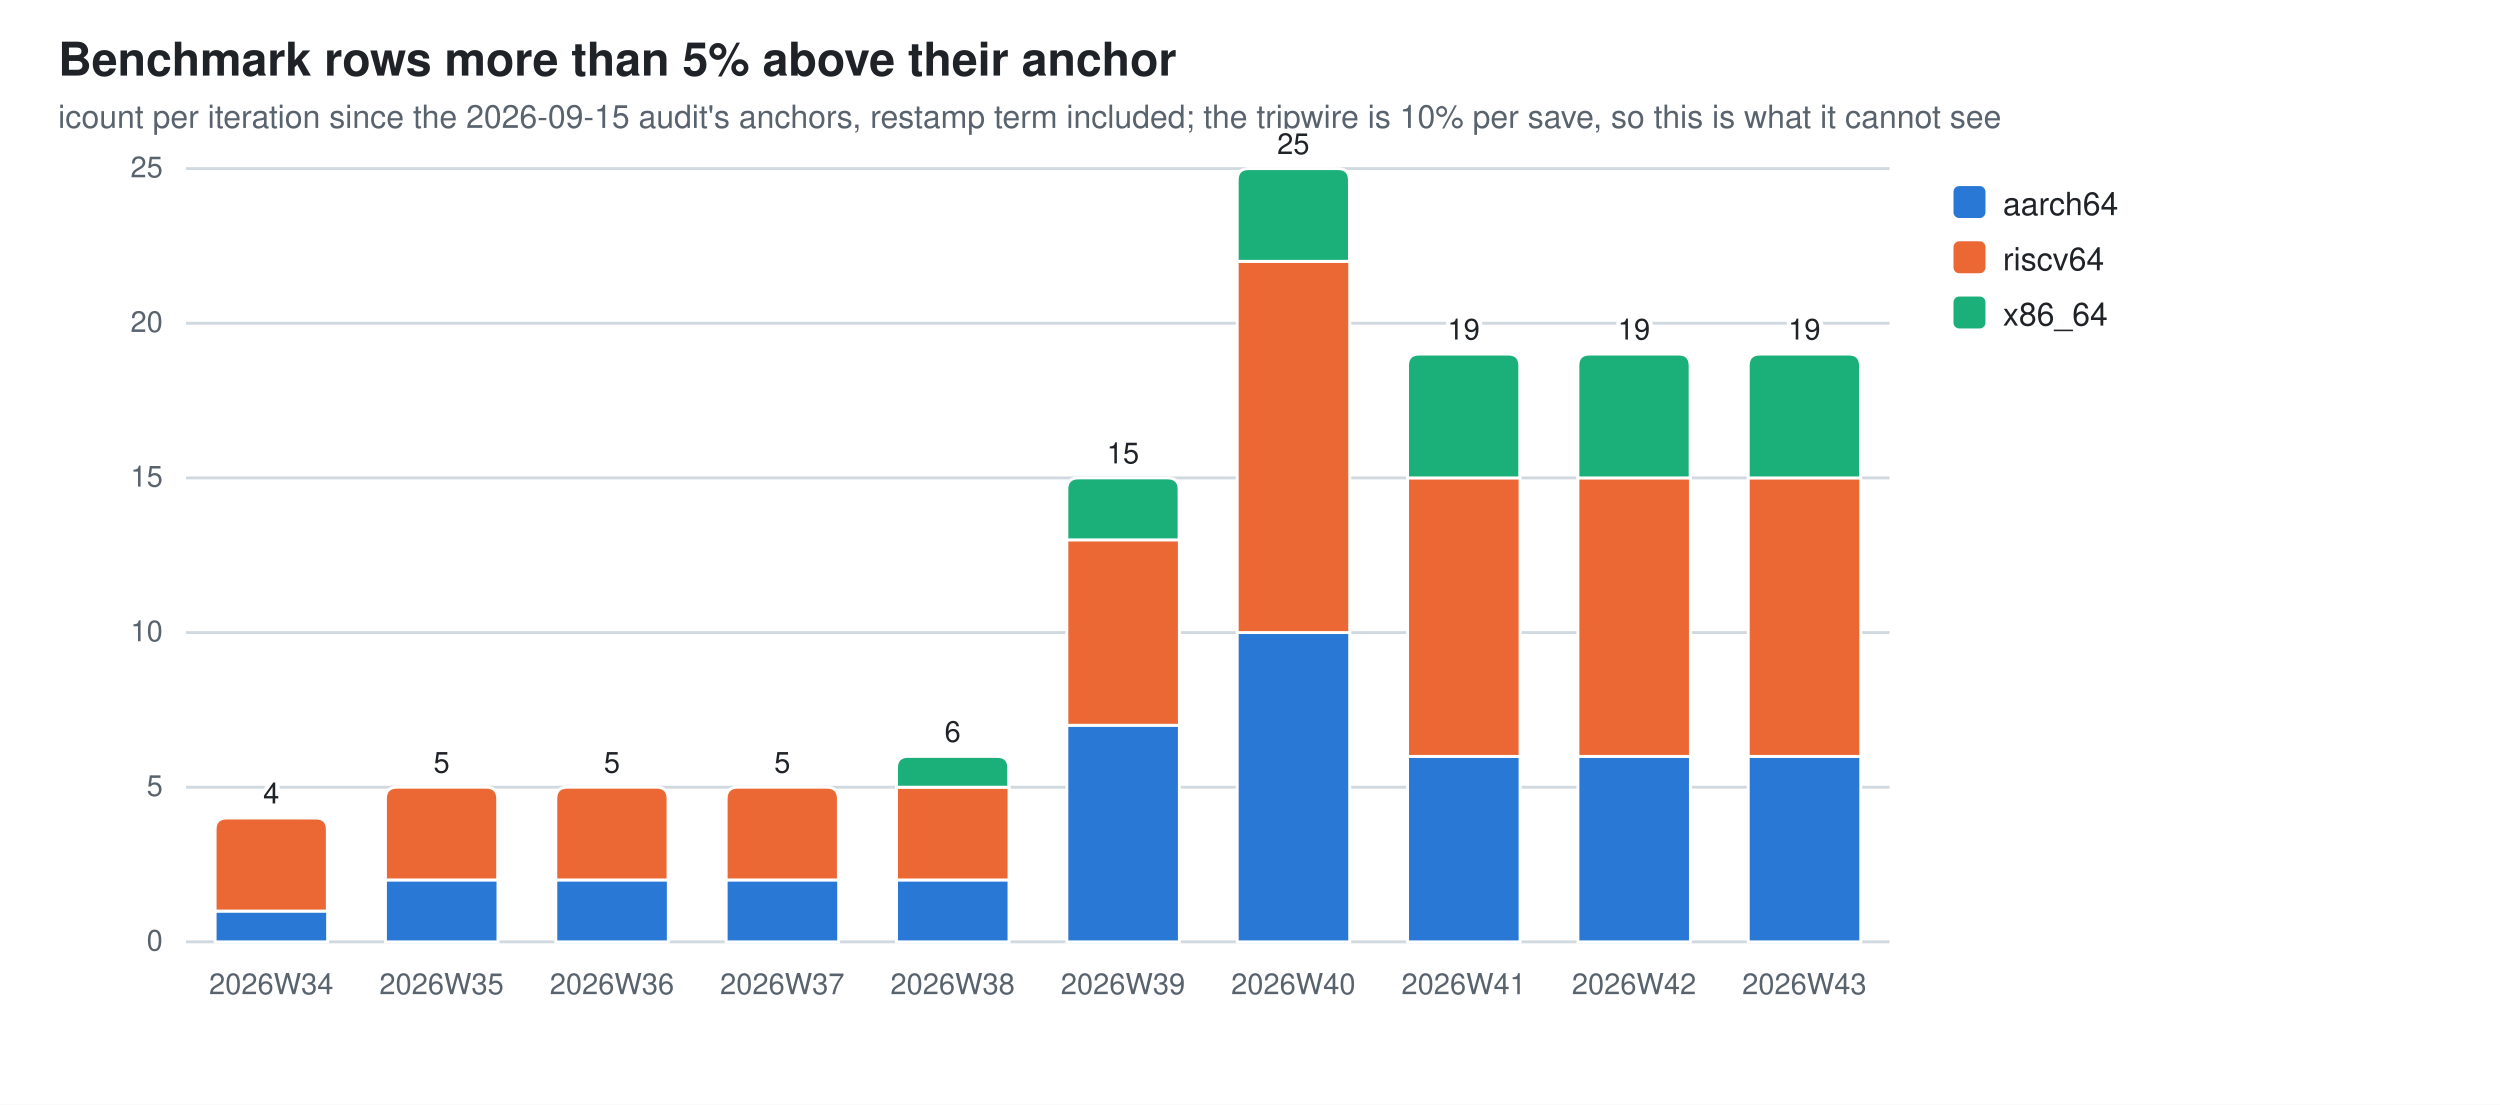
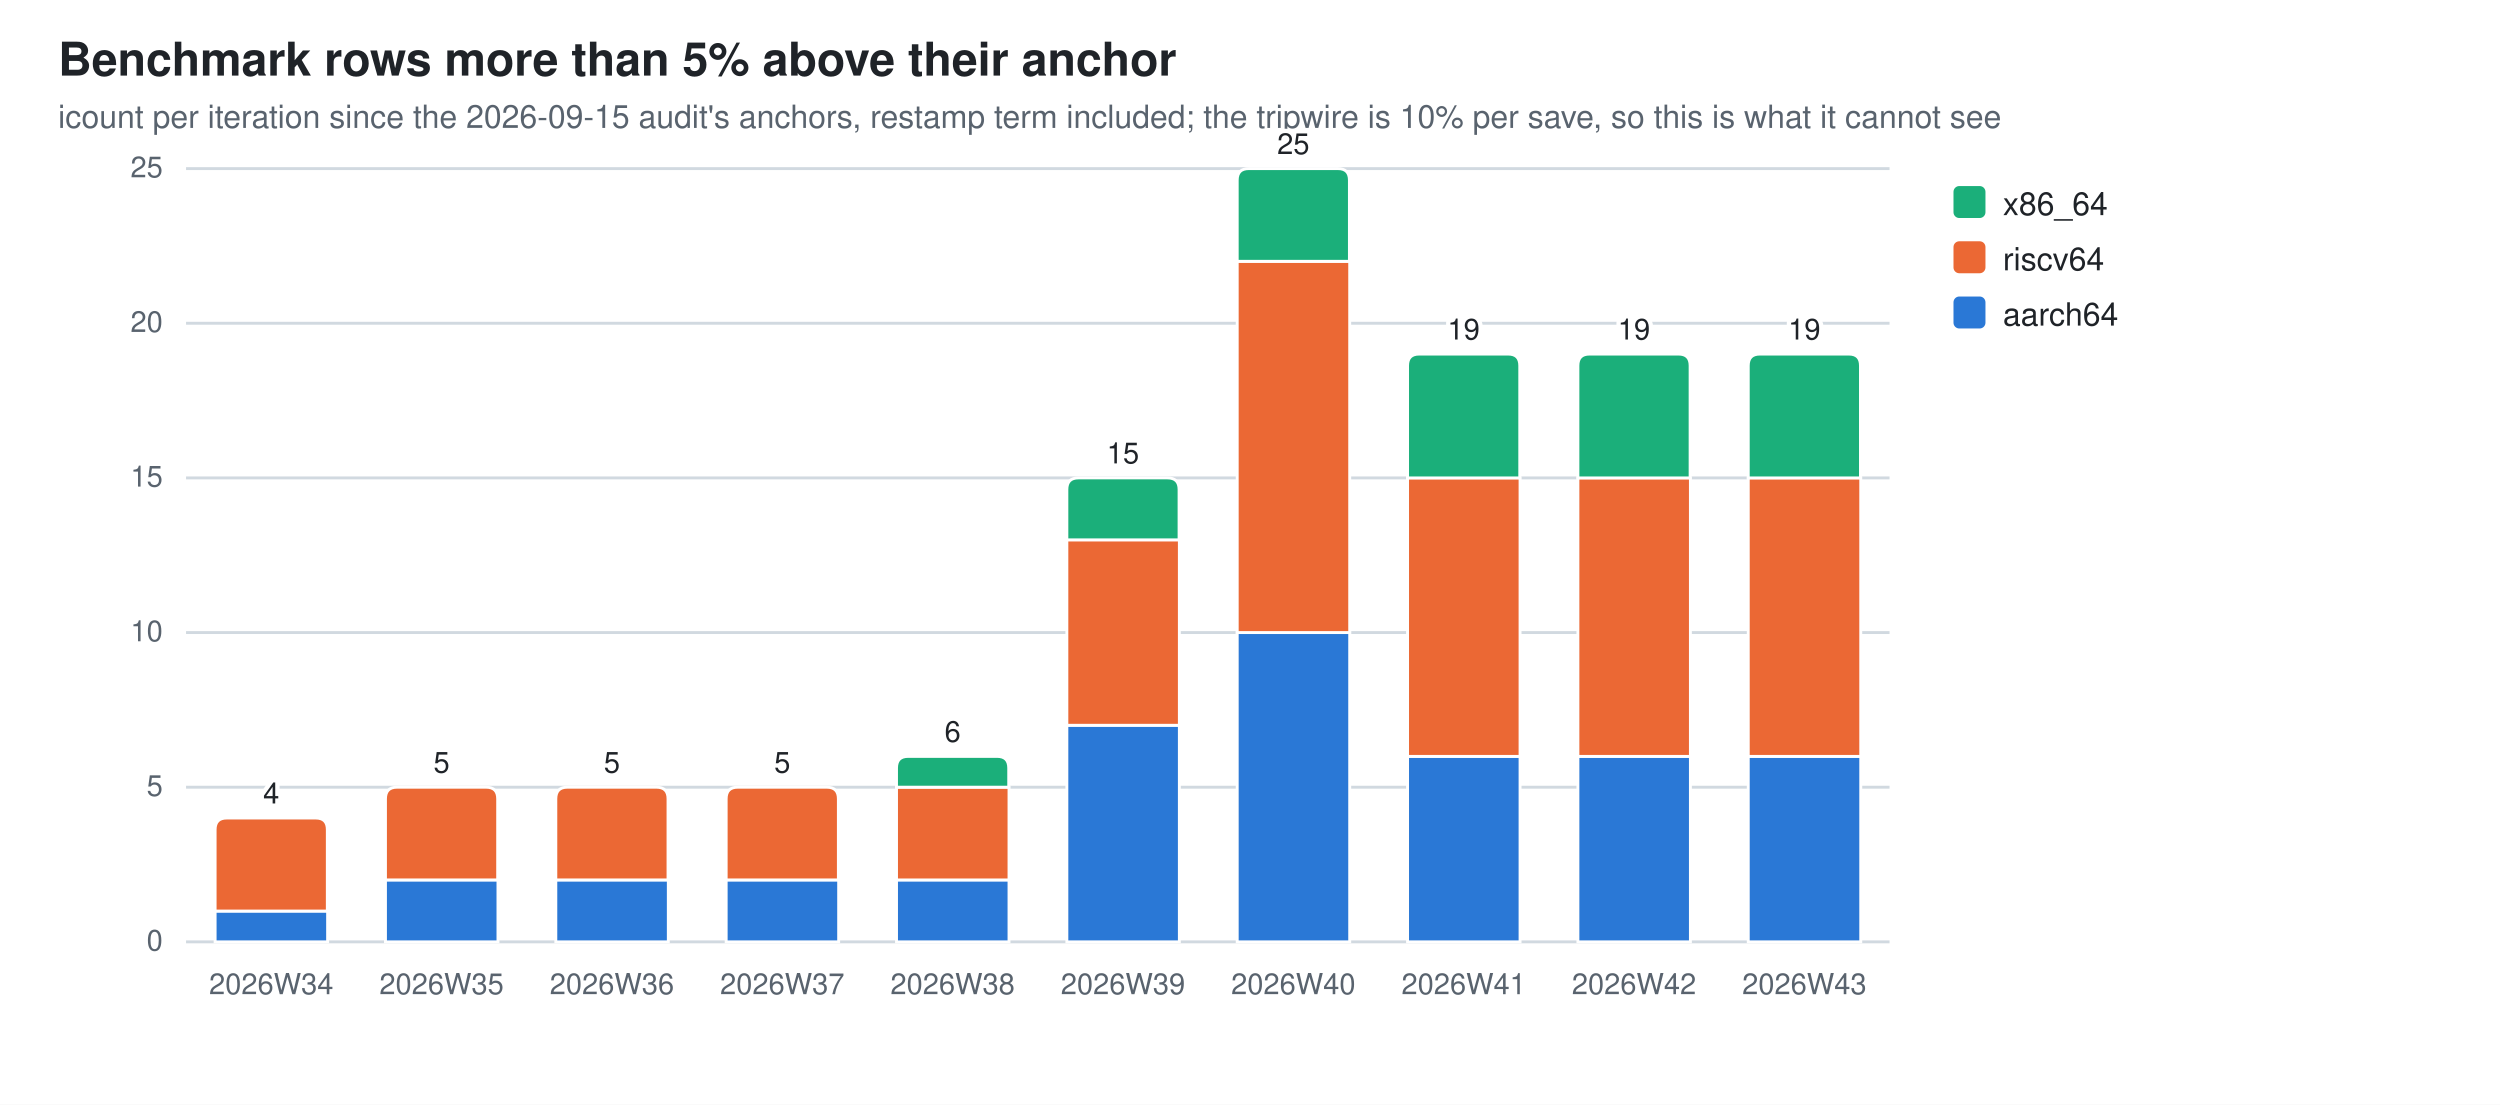
<svg xmlns="http://www.w3.org/2000/svg" width="860" height="380" viewBox="0 0 860 380" role="img" aria-label="Benchmark rows more than 5% above their anchor">
  <style>
  .bg{fill:#ffffff} .fg{fill:#1f2328} .mut{fill:#59636e} .grid{stroke:#d1d9e0}
  .seg{stroke:#ffffff;stroke-width:1}
  .val{paint-order:stroke;stroke:#ffffff;stroke-width:3px;stroke-linejoin:round}
  .s0{fill:#2a78d6}  .s1{fill:#eb6834}  .s2{fill:#1baf7a}
  @media (prefers-color-scheme: dark){
    .bg{fill:#0d1117} .fg{fill:#e6edf3} .mut{fill:#9198a1} .grid{stroke:#30363d}
    .seg{stroke:#0d1117} .val{stroke:#0d1117} .s0{fill:#3987e5} .s1{fill:#d95926} .s2{fill:#199e70}}
  text{font-family:-apple-system,BlinkMacSystemFont,"Segoe UI",Helvetica,Arial,sans-serif}
</style>
  <rect class="bg" width="860" height="380" />
  <text class="fg" x="20" y="26" font-size="16" font-weight="600">Benchmark rows more than 5% above their anchor</text>
  <text class="mut" x="20" y="44" font-size="11">icount per iteration since the 2026-09-15 audit's anchors, restamp term included; the tripwire is 10% per save, so this is what it cannot see</text>
  <line class="grid" x1="64" y1="324.0" x2="650.0" y2="324.0" stroke-width="1" />
  <text class="mut" x="56" y="327.0" font-size="10" text-anchor="end">0</text>
  <line class="grid" x1="64" y1="270.8" x2="650.0" y2="270.8" stroke-width="1" />
  <text class="mut" x="56" y="273.8" font-size="10" text-anchor="end">5</text>
  <line class="grid" x1="64" y1="217.6" x2="650.0" y2="217.6" stroke-width="1" />
  <text class="mut" x="56" y="220.6" font-size="10" text-anchor="end">10</text>
  <line class="grid" x1="64" y1="164.4" x2="650.0" y2="164.4" stroke-width="1" />
  <text class="mut" x="56" y="167.4" font-size="10" text-anchor="end">15</text>
  <line class="grid" x1="64" y1="111.2" x2="650.0" y2="111.2" stroke-width="1" />
  <text class="mut" x="56" y="114.2" font-size="10" text-anchor="end">20</text>
  <line class="grid" x1="64" y1="58.0" x2="650.0" y2="58.0" stroke-width="1" />
  <text class="mut" x="56" y="61.0" font-size="10" text-anchor="end">25</text>
  <rect class="seg s0" x="74.0" y="313.4" width="38.7" height="10.6" />
  <path class="seg s1" d="M74.0,313.4 V285.4 Q74.0,281.4 78.0,281.4 H108.6 Q112.6,281.4 112.6,285.4 V313.4 Z" />
  <text class="mut" x="93.3" y="342" font-size="10" text-anchor="middle">2026W34</text>
  <text class="fg val" x="93.3" y="276.4" font-size="10" text-anchor="middle">4</text>
  <rect class="seg s0" x="132.6" y="302.7" width="38.7" height="21.3" />
  <path class="seg s1" d="M132.6,302.7 V274.8 Q132.6,270.8 136.6,270.8 H167.2 Q171.2,270.8 171.2,274.8 V302.7 Z" />
  <text class="mut" x="151.9" y="342" font-size="10" text-anchor="middle">2026W35</text>
  <text class="fg val" x="151.9" y="265.8" font-size="10" text-anchor="middle">5</text>
  <rect class="seg s0" x="191.2" y="302.7" width="38.7" height="21.3" />
  <path class="seg s1" d="M191.2,302.7 V274.8 Q191.2,270.8 195.2,270.8 H225.8 Q229.8,270.8 229.8,274.8 V302.7 Z" />
  <text class="mut" x="210.5" y="342" font-size="10" text-anchor="middle">2026W36</text>
  <text class="fg val" x="210.5" y="265.8" font-size="10" text-anchor="middle">5</text>
  <rect class="seg s0" x="249.8" y="302.7" width="38.7" height="21.3" />
  <path class="seg s1" d="M249.8,302.7 V274.8 Q249.8,270.8 253.8,270.8 H284.4 Q288.4,270.8 288.4,274.8 V302.7 Z" />
  <text class="mut" x="269.1" y="342" font-size="10" text-anchor="middle">2026W37</text>
  <text class="fg val" x="269.1" y="265.8" font-size="10" text-anchor="middle">5</text>
  <rect class="seg s0" x="308.4" y="302.7" width="38.7" height="21.3" />
  <rect class="seg s1" x="308.4" y="270.8" width="38.7" height="31.9" />
  <path class="seg s2" d="M308.4,270.8 V264.2 Q308.4,260.2 312.4,260.2 H343.0 Q347.0,260.2 347.0,264.2 V270.8 Z" />
  <text class="mut" x="327.7" y="342" font-size="10" text-anchor="middle">2026W38</text>
  <text class="fg val" x="327.7" y="255.2" font-size="10" text-anchor="middle">6</text>
  <rect class="seg s0" x="367.0" y="249.5" width="38.7" height="74.5" />
  <rect class="seg s1" x="367.0" y="185.7" width="38.7" height="63.8" />
  <path class="seg s2" d="M367.0,185.7 V168.4 Q367.0,164.4 371.0,164.4 H401.6 Q405.6,164.4 405.6,168.4 V185.7 Z" />
  <text class="mut" x="386.3" y="342" font-size="10" text-anchor="middle">2026W39</text>
  <text class="fg val" x="386.3" y="159.4" font-size="10" text-anchor="middle">15</text>
  <rect class="seg s0" x="425.6" y="217.6" width="38.7" height="106.4" />
  <rect class="seg s1" x="425.6" y="89.9" width="38.7" height="127.7" />
  <path class="seg s2" d="M425.6,89.9 V62.0 Q425.6,58.0 429.6,58.0 H460.2 Q464.2,58.0 464.2,62.0 V89.9 Z" />
  <text class="mut" x="444.9" y="342" font-size="10" text-anchor="middle">2026W40</text>
  <text class="fg val" x="444.9" y="53.0" font-size="10" text-anchor="middle">25</text>
  <rect class="seg s0" x="484.2" y="260.2" width="38.7" height="63.8" />
  <rect class="seg s1" x="484.2" y="164.4" width="38.7" height="95.8" />
  <path class="seg s2" d="M484.2,164.4 V125.8 Q484.2,121.8 488.2,121.8 H518.8 Q522.8,121.8 522.8,125.8 V164.4 Z" />
  <text class="mut" x="503.5" y="342" font-size="10" text-anchor="middle">2026W41</text>
  <text class="fg val" x="503.5" y="116.8" font-size="10" text-anchor="middle">19</text>
  <rect class="seg s0" x="542.8" y="260.2" width="38.7" height="63.8" />
  <rect class="seg s1" x="542.8" y="164.4" width="38.7" height="95.8" />
  <path class="seg s2" d="M542.8,164.4 V125.8 Q542.8,121.8 546.8,121.8 H577.4 Q581.4,121.8 581.4,125.8 V164.4 Z" />
  <text class="mut" x="562.1" y="342" font-size="10" text-anchor="middle">2026W42</text>
  <text class="fg val" x="562.1" y="116.8" font-size="10" text-anchor="middle">19</text>
  <rect class="seg s0" x="601.4" y="260.2" width="38.7" height="63.8" />
  <rect class="seg s1" x="601.4" y="164.4" width="38.7" height="95.8" />
  <path class="seg s2" d="M601.4,164.4 V125.8 Q601.4,121.8 605.4,121.8 H636.0 Q640.0,121.8 640.0,125.8 V164.4 Z" />
  <text class="mut" x="620.7" y="342" font-size="10" text-anchor="middle">2026W43</text>
  <text class="fg val" x="620.7" y="116.8" font-size="10" text-anchor="middle">19</text>
-   <rect class="s0" x="672" y="64" width="11" height="11" rx="2" />
+   <rect class="s2" x="672" y="64" width="11" height="11" rx="2" />
  <text class="fg" y="74" font-size="11">
-     <tspan x="689" dy="0">aarch64</tspan>
+     <tspan x="689" dy="0">x86_64</tspan>
  </text>
  <rect class="s1" x="672" y="83" width="11" height="11" rx="2" />
  <text class="fg" y="93" font-size="11">
    <tspan x="689" dy="0">riscv64</tspan>
  </text>
-   <rect class="s2" x="672" y="102" width="11" height="11" rx="2" />
+   <rect class="s0" x="672" y="102" width="11" height="11" rx="2" />
  <text class="fg" y="112" font-size="11">
-     <tspan x="689" dy="0">x86_64</tspan>
+     <tspan x="689" dy="0">aarch64</tspan>
  </text>
</svg>
